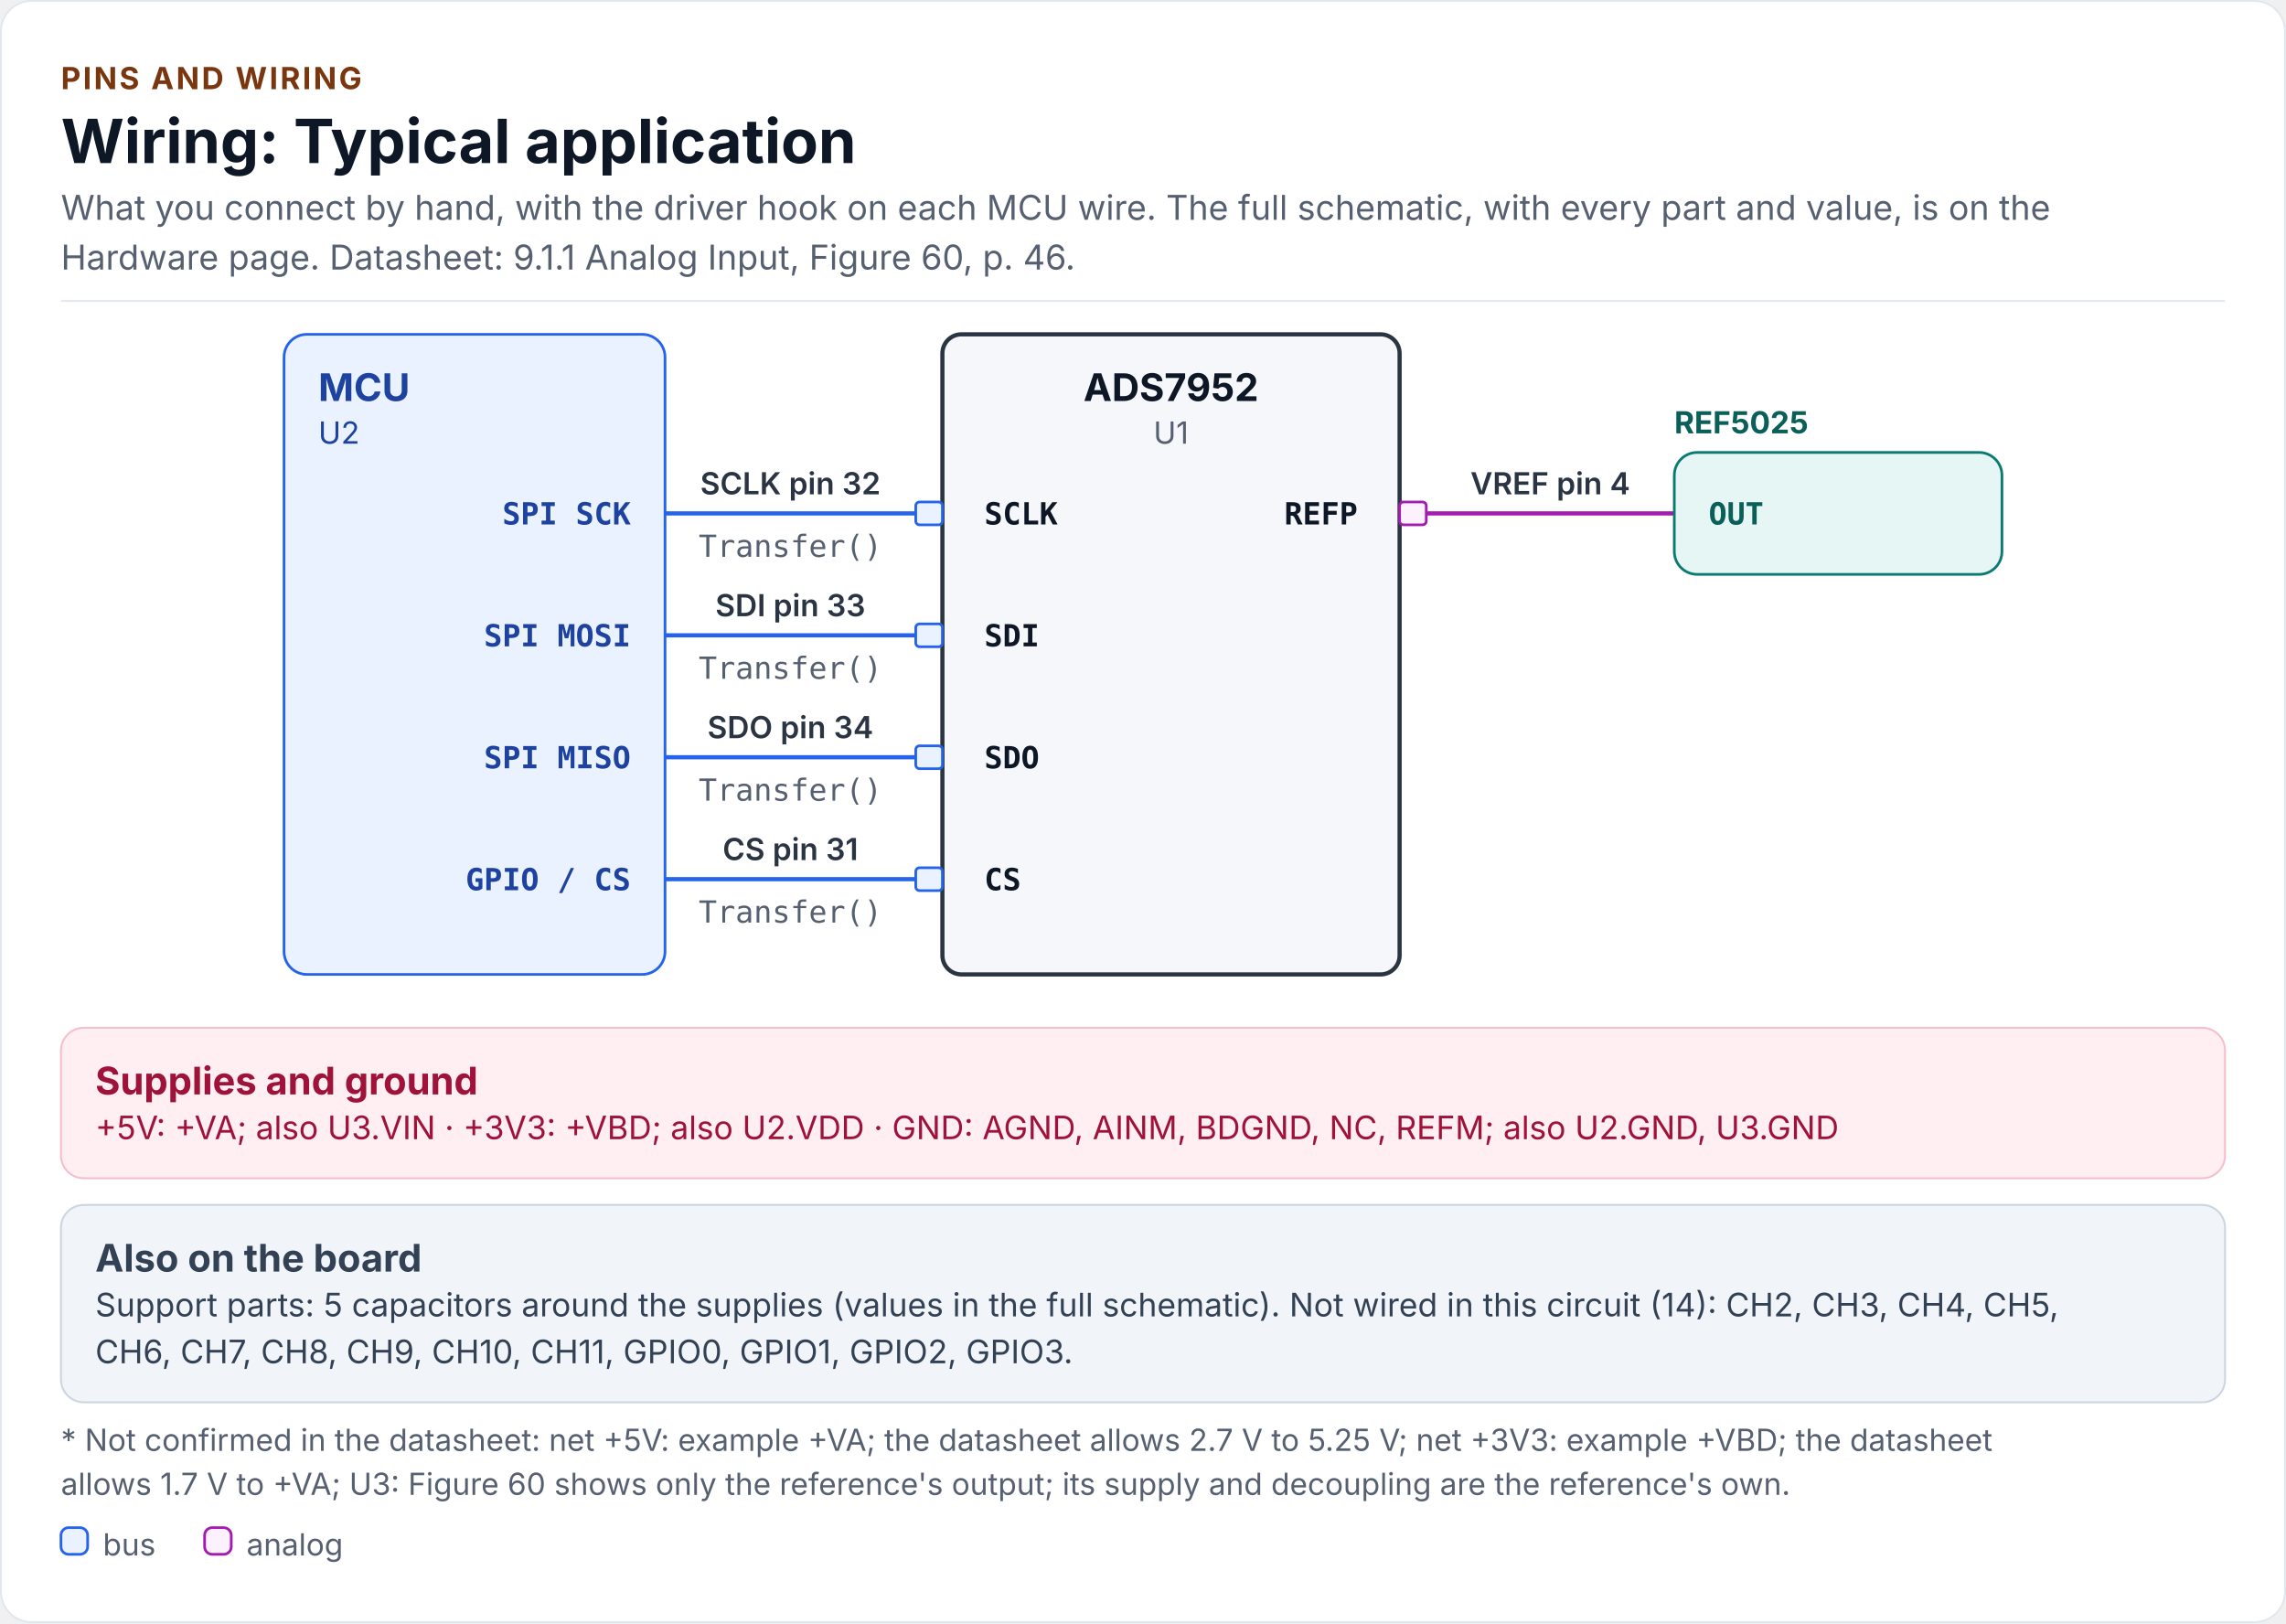
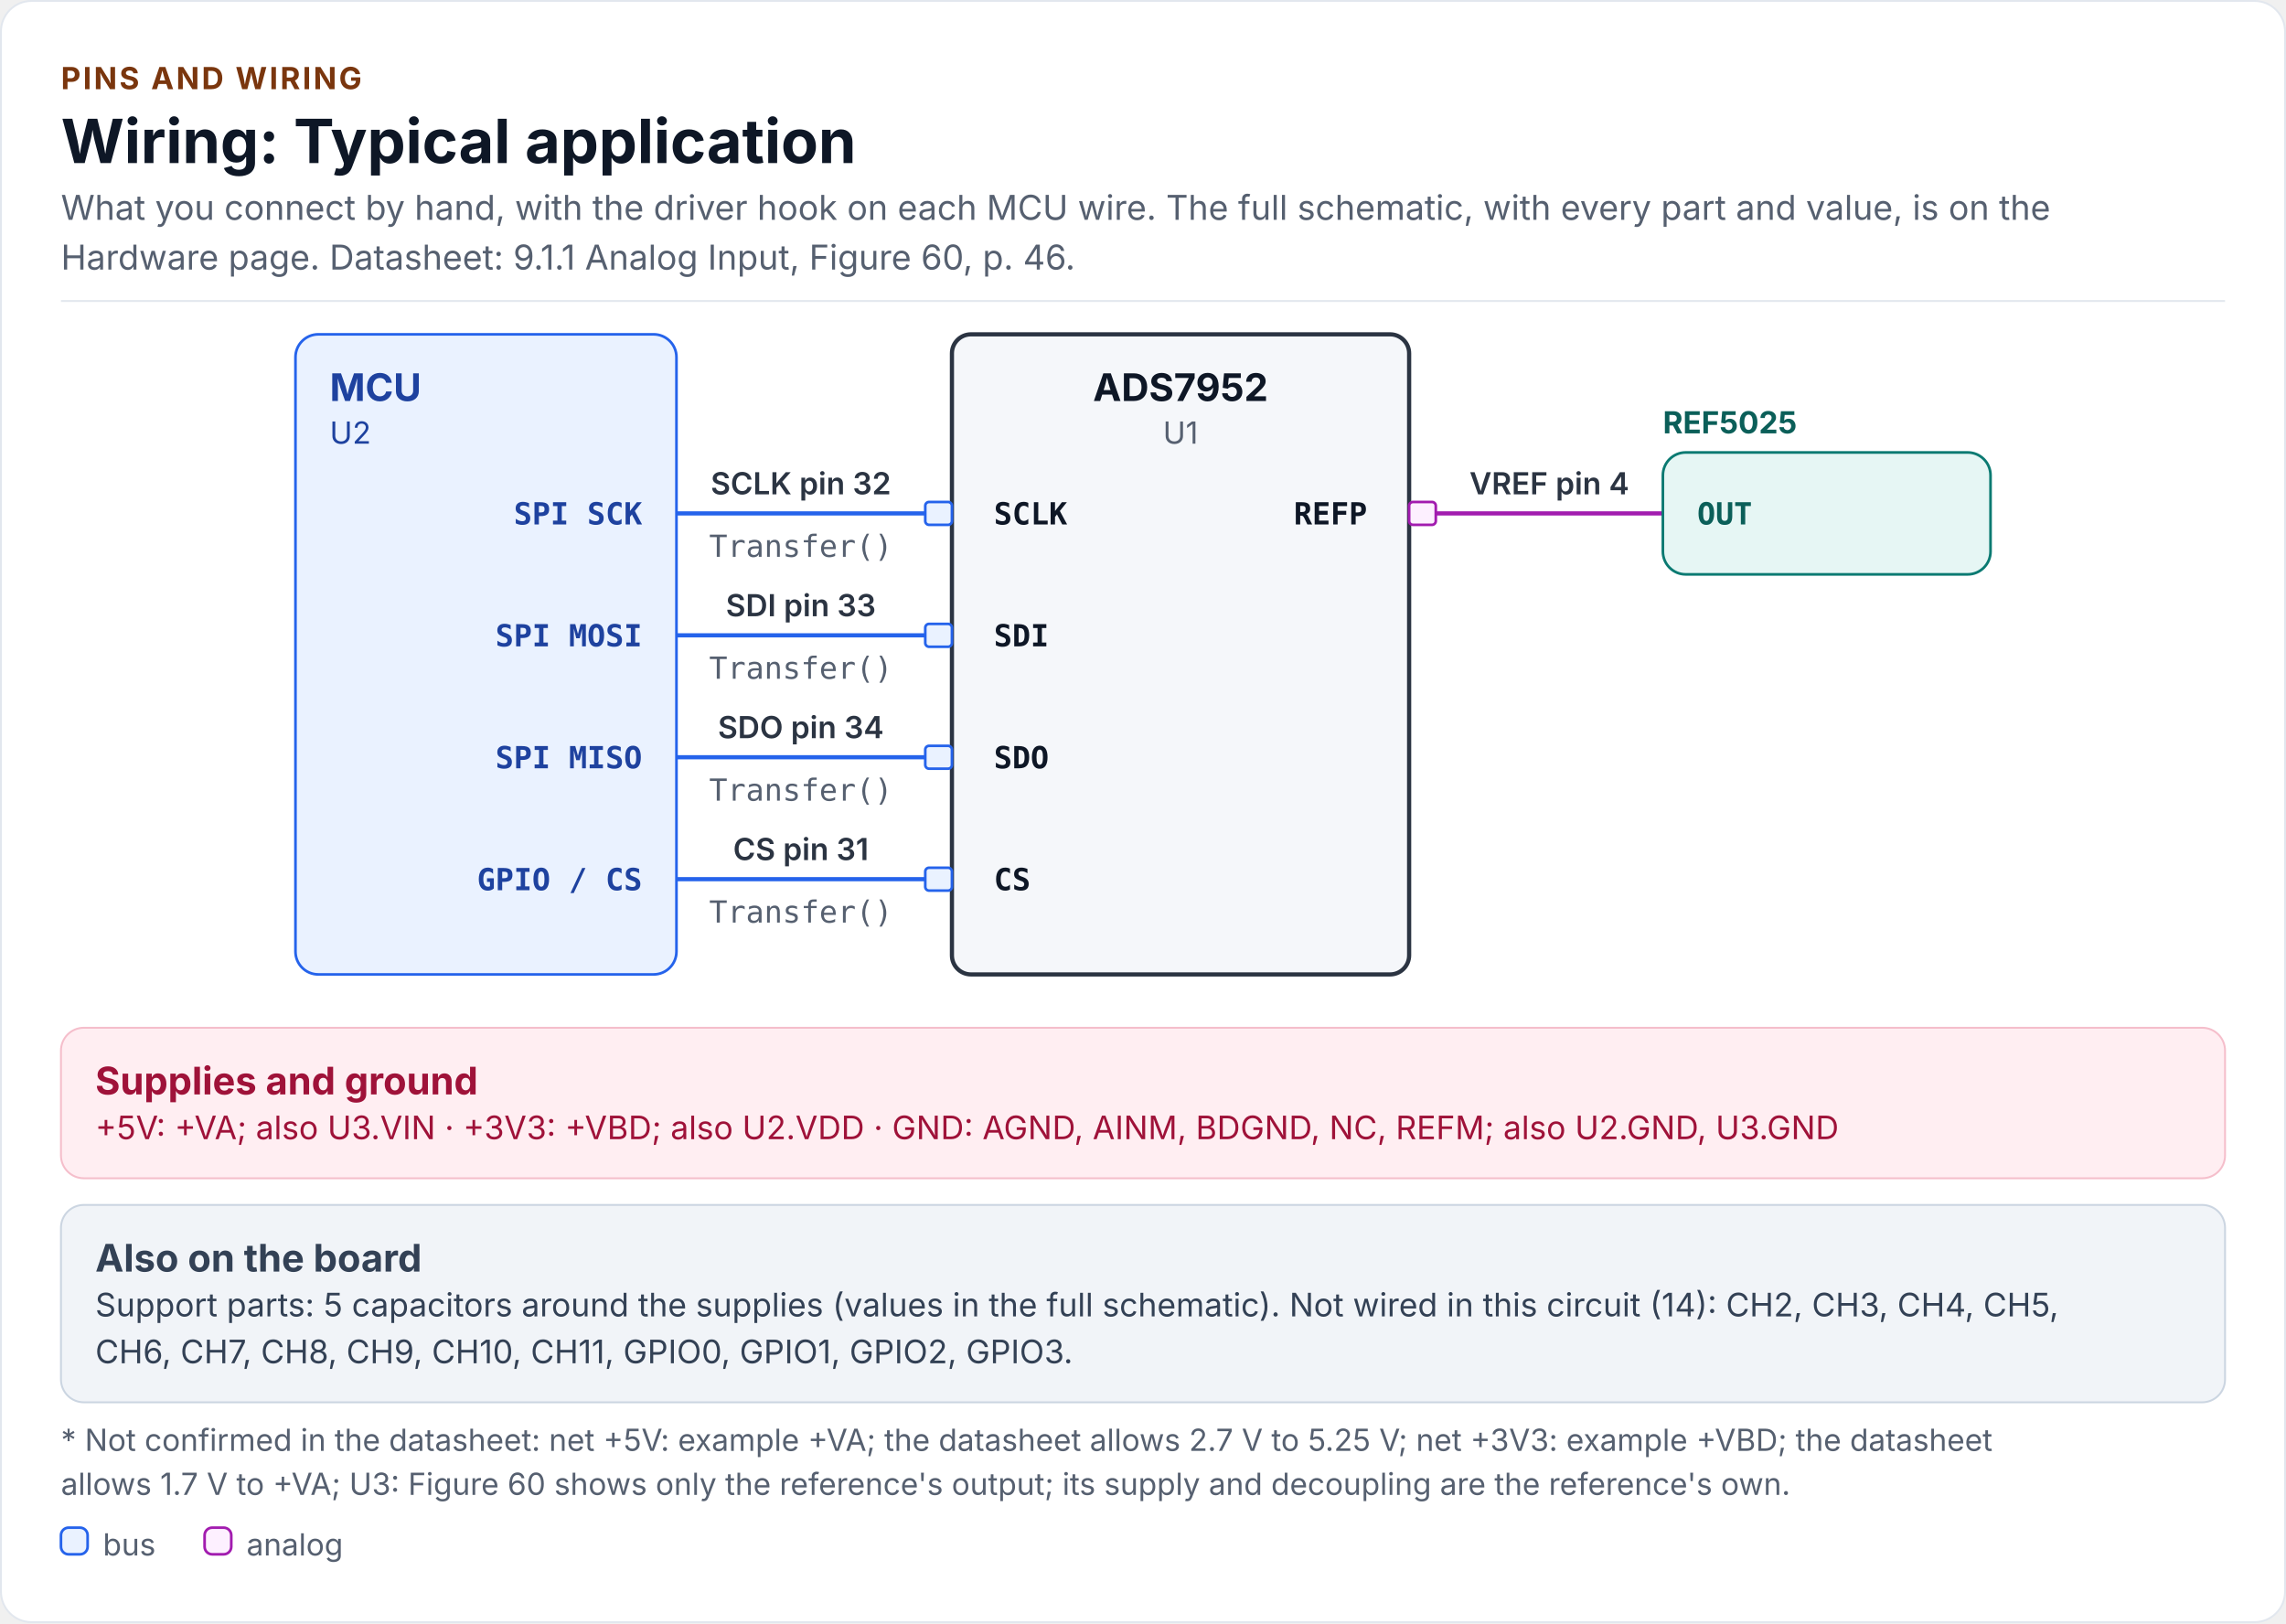
<svg xmlns="http://www.w3.org/2000/svg" width="1200" height="852" viewBox="0 0 1200 852" role="img" aria-labelledby="chip-wiring-typical-title chip-wiring-typical-desc" font-family="Inter, 'Segoe UI', Roboto, 'Helvetica Neue', Arial, sans-serif">
  <rect x="0.5" y="0.5" width="1199" height="851" rx="16" fill="#FFFFFF" stroke="#E2E7EE" />
  <text x="32" y="46.8" font-size="16" font-weight="700" letter-spacing="1.2" fill="#7A360E">PINS AND WIRING</text>
  <text x="32" y="85.6" font-size="32" font-weight="700" fill="#0E1726">Wiring: Typical application</text>
  <text x="32" y="115.4" font-size="18" fill="#566070">What you connect by hand, with the driver hook on each MCU wire. The full schematic, with every part and value, is on the</text>
  <text x="32" y="141.5" font-size="18" fill="#566070">Hardware page. Datasheet: 9.1.1 Analog Input, Figure 60, p. 46.</text>
  <rect x="32" y="157.5" width="1136" height="1" fill="#E2E7EE" />
-   <path d="M349.1 269.5 L480.7 269.5" fill="none" stroke="#2563EB" stroke-width="2.2" />
-   <path d="M349.1 333.5 L480.7 333.5" fill="none" stroke="#2563EB" stroke-width="2.2" />
-   <path d="M349.1 397.5 L480.7 397.5" fill="none" stroke="#2563EB" stroke-width="2.2" />
-   <path d="M349.1 461.5 L480.7 461.5" fill="none" stroke="#2563EB" stroke-width="2.2" />
-   <path d="M748.7 269.5 L878.9 269.5" fill="none" stroke="#A21CAF" stroke-width="2.2" />
-   <rect x="494.7" y="175.5" width="240" height="336" rx="10" fill="#F5F7FA" stroke="#2B3442" stroke-width="2.2" />
-   <rect x="149.1" y="175.5" width="200" height="336" rx="12" fill="#EAF2FF" stroke="#2563EB" stroke-width="1.4" />
-   <rect x="878.9" y="237.5" width="172" height="64" rx="12" fill="#E6F6F4" stroke="#0B7A72" stroke-width="1.4" />
+   <path d="M355.1 269.5 L485.7 269.5" fill="none" stroke="#2563EB" stroke-width="2.2" />
+   <path d="M355.1 333.5 L485.7 333.5" fill="none" stroke="#2563EB" stroke-width="2.2" />
+   <path d="M355.1 397.5 L485.7 397.5" fill="none" stroke="#2563EB" stroke-width="2.2" />
+   <path d="M355.1 461.5 L485.7 461.5" fill="none" stroke="#2563EB" stroke-width="2.2" />
+   <path d="M753.7 269.5 L872.9 269.5" fill="none" stroke="#A21CAF" stroke-width="2.2" />
+   <rect x="499.7" y="175.5" width="240" height="336" rx="10" fill="#F5F7FA" stroke="#2B3442" stroke-width="2.2" />
+   <rect x="155.1" y="175.5" width="200" height="336" rx="12" fill="#EAF2FF" stroke="#2563EB" stroke-width="1.4" />
+   <rect x="872.9" y="237.5" width="172" height="64" rx="12" fill="#E6F6F4" stroke="#0B7A72" stroke-width="1.4" />
  <rect x="32" y="539.5" width="1136" height="79" rx="12" fill="#FFEEF2" stroke="#F5BECB" stroke-width="1" />
  <rect x="32" y="632.5" width="1136" height="103.6" rx="12" fill="#F1F4F8" stroke="#CBD5E1" stroke-width="1" />
-   <text x="614.7" y="210.5" font-size="20" font-weight="700" text-anchor="middle" fill="#0E1726">ADS7952</text>
-   <text x="614.7" y="232.9" font-size="16" text-anchor="middle" fill="#566070">U1</text>
-   <text x="167.1" y="210.5" font-size="20" font-weight="700" fill="#1E429F">MCU</text>
-   <text x="167.1" y="232.9" font-size="16" fill="#1E429F">U2</text>
-   <text x="331.1" y="275.3" font-size="16" font-weight="600" font-family="'JetBrains Mono', 'SFMono-Regular', Menlo, Consolas, monospace" text-anchor="end" fill="#1E429F">SPI SCK</text>
-   <text x="516.7" y="275.3" font-size="16" font-weight="700" font-family="'JetBrains Mono', 'SFMono-Regular', Menlo, Consolas, monospace" fill="#0E1726">SCLK</text>
-   <rect x="480.7" y="263.5" width="14" height="12" rx="2" fill="#EAF2FF" stroke="#2563EB" stroke-width="1.4" />
-   <text x="414.9" y="259.5" font-size="16" font-weight="600" text-anchor="middle" fill="#2B3442">SCLK  pin 32</text>
-   <text x="414.9" y="292.3" font-size="16" font-family="'JetBrains Mono', 'SFMono-Regular', Menlo, Consolas, monospace" text-anchor="middle" fill="#566070">Transfer()</text>
-   <text x="331.1" y="339.3" font-size="16" font-weight="600" font-family="'JetBrains Mono', 'SFMono-Regular', Menlo, Consolas, monospace" text-anchor="end" fill="#1E429F">SPI MOSI</text>
-   <text x="516.7" y="339.3" font-size="16" font-weight="700" font-family="'JetBrains Mono', 'SFMono-Regular', Menlo, Consolas, monospace" fill="#0E1726">SDI</text>
-   <rect x="480.7" y="327.5" width="14" height="12" rx="2" fill="#EAF2FF" stroke="#2563EB" stroke-width="1.4" />
-   <text x="414.9" y="323.5" font-size="16" font-weight="600" text-anchor="middle" fill="#2B3442">SDI  pin 33</text>
-   <text x="414.9" y="356.3" font-size="16" font-family="'JetBrains Mono', 'SFMono-Regular', Menlo, Consolas, monospace" text-anchor="middle" fill="#566070">Transfer()</text>
-   <text x="331.1" y="403.3" font-size="16" font-weight="600" font-family="'JetBrains Mono', 'SFMono-Regular', Menlo, Consolas, monospace" text-anchor="end" fill="#1E429F">SPI MISO</text>
-   <text x="516.7" y="403.3" font-size="16" font-weight="700" font-family="'JetBrains Mono', 'SFMono-Regular', Menlo, Consolas, monospace" fill="#0E1726">SDO</text>
-   <rect x="480.7" y="391.5" width="14" height="12" rx="2" fill="#EAF2FF" stroke="#2563EB" stroke-width="1.4" />
-   <text x="414.9" y="387.5" font-size="16" font-weight="600" text-anchor="middle" fill="#2B3442">SDO  pin 34</text>
-   <text x="414.9" y="420.3" font-size="16" font-family="'JetBrains Mono', 'SFMono-Regular', Menlo, Consolas, monospace" text-anchor="middle" fill="#566070">Transfer()</text>
-   <text x="331.1" y="467.3" font-size="16" font-weight="600" font-family="'JetBrains Mono', 'SFMono-Regular', Menlo, Consolas, monospace" text-anchor="end" fill="#1E429F">GPIO / CS</text>
-   <text x="516.7" y="467.3" font-size="16" font-weight="700" font-family="'JetBrains Mono', 'SFMono-Regular', Menlo, Consolas, monospace" fill="#0E1726">CS</text>
-   <rect x="480.7" y="455.5" width="14" height="12" rx="2" fill="#EAF2FF" stroke="#2563EB" stroke-width="1.4" />
-   <text x="414.9" y="451.5" font-size="16" font-weight="600" text-anchor="middle" fill="#2B3442">CS  pin 31</text>
-   <text x="414.9" y="484.3" font-size="16" font-family="'JetBrains Mono', 'SFMono-Regular', Menlo, Consolas, monospace" text-anchor="middle" fill="#566070">Transfer()</text>
-   <text x="878.9" y="227.5" font-size="16" font-weight="700" fill="#0B5F59">REF5025</text>
-   <text x="712.7" y="275.3" font-size="16" font-weight="700" font-family="'JetBrains Mono', 'SFMono-Regular', Menlo, Consolas, monospace" text-anchor="end" fill="#0E1726">REFP</text>
-   <rect x="734.7" y="263.5" width="14" height="12" rx="2" fill="#FDF0FF" stroke="#A21CAF" stroke-width="1.4" />
-   <text x="896.9" y="275.3" font-size="16" font-weight="600" font-family="'JetBrains Mono', 'SFMono-Regular', Menlo, Consolas, monospace" fill="#0B5F59">OUT</text>
-   <text x="813.8" y="259.5" font-size="16" font-weight="600" text-anchor="middle" fill="#2B3442">VREF  pin 4</text>
+   <text x="619.7" y="210.5" font-size="20" font-weight="700" text-anchor="middle" fill="#0E1726">ADS7952</text>
+   <text x="619.7" y="232.9" font-size="16" text-anchor="middle" fill="#566070">U1</text>
+   <text x="173.1" y="210.5" font-size="20" font-weight="700" fill="#1E429F">MCU</text>
+   <text x="173.1" y="232.9" font-size="16" fill="#1E429F">U2</text>
+   <text x="337.1" y="275.3" font-size="16" font-weight="600" font-family="'JetBrains Mono', 'SFMono-Regular', Menlo, Consolas, monospace" text-anchor="end" fill="#1E429F">SPI SCK</text>
+   <text x="521.7" y="275.3" font-size="16" font-weight="700" font-family="'JetBrains Mono', 'SFMono-Regular', Menlo, Consolas, monospace" fill="#0E1726">SCLK</text>
+   <rect x="485.7" y="263.5" width="14" height="12" rx="2" fill="#EAF2FF" stroke="#2563EB" stroke-width="1.4" />
+   <text x="420.4" y="259.5" font-size="16" font-weight="600" text-anchor="middle" fill="#2B3442">SCLK  pin 32</text>
+   <text x="420.4" y="292.3" font-size="16" font-family="'JetBrains Mono', 'SFMono-Regular', Menlo, Consolas, monospace" text-anchor="middle" fill="#566070">Transfer()</text>
+   <text x="337.1" y="339.3" font-size="16" font-weight="600" font-family="'JetBrains Mono', 'SFMono-Regular', Menlo, Consolas, monospace" text-anchor="end" fill="#1E429F">SPI MOSI</text>
+   <text x="521.7" y="339.3" font-size="16" font-weight="700" font-family="'JetBrains Mono', 'SFMono-Regular', Menlo, Consolas, monospace" fill="#0E1726">SDI</text>
+   <rect x="485.7" y="327.5" width="14" height="12" rx="2" fill="#EAF2FF" stroke="#2563EB" stroke-width="1.4" />
+   <text x="420.4" y="323.5" font-size="16" font-weight="600" text-anchor="middle" fill="#2B3442">SDI  pin 33</text>
+   <text x="420.4" y="356.3" font-size="16" font-family="'JetBrains Mono', 'SFMono-Regular', Menlo, Consolas, monospace" text-anchor="middle" fill="#566070">Transfer()</text>
+   <text x="337.1" y="403.3" font-size="16" font-weight="600" font-family="'JetBrains Mono', 'SFMono-Regular', Menlo, Consolas, monospace" text-anchor="end" fill="#1E429F">SPI MISO</text>
+   <text x="521.7" y="403.3" font-size="16" font-weight="700" font-family="'JetBrains Mono', 'SFMono-Regular', Menlo, Consolas, monospace" fill="#0E1726">SDO</text>
+   <rect x="485.7" y="391.5" width="14" height="12" rx="2" fill="#EAF2FF" stroke="#2563EB" stroke-width="1.4" />
+   <text x="420.4" y="387.5" font-size="16" font-weight="600" text-anchor="middle" fill="#2B3442">SDO  pin 34</text>
+   <text x="420.4" y="420.3" font-size="16" font-family="'JetBrains Mono', 'SFMono-Regular', Menlo, Consolas, monospace" text-anchor="middle" fill="#566070">Transfer()</text>
+   <text x="337.1" y="467.3" font-size="16" font-weight="600" font-family="'JetBrains Mono', 'SFMono-Regular', Menlo, Consolas, monospace" text-anchor="end" fill="#1E429F">GPIO / CS</text>
+   <text x="521.7" y="467.3" font-size="16" font-weight="700" font-family="'JetBrains Mono', 'SFMono-Regular', Menlo, Consolas, monospace" fill="#0E1726">CS</text>
+   <rect x="485.7" y="455.5" width="14" height="12" rx="2" fill="#EAF2FF" stroke="#2563EB" stroke-width="1.4" />
+   <text x="420.4" y="451.5" font-size="16" font-weight="600" text-anchor="middle" fill="#2B3442">CS  pin 31</text>
+   <text x="420.4" y="484.3" font-size="16" font-family="'JetBrains Mono', 'SFMono-Regular', Menlo, Consolas, monospace" text-anchor="middle" fill="#566070">Transfer()</text>
+   <text x="872.9" y="227.5" font-size="16" font-weight="700" fill="#0B5F59">REF5025</text>
+   <text x="717.7" y="275.3" font-size="16" font-weight="700" font-family="'JetBrains Mono', 'SFMono-Regular', Menlo, Consolas, monospace" text-anchor="end" fill="#0E1726">REFP</text>
+   <rect x="739.7" y="263.5" width="14" height="12" rx="2" fill="#FDF0FF" stroke="#A21CAF" stroke-width="1.4" />
+   <text x="890.9" y="275.3" font-size="16" font-weight="600" font-family="'JetBrains Mono', 'SFMono-Regular', Menlo, Consolas, monospace" fill="#0B5F59">OUT</text>
+   <text x="813.3" y="259.5" font-size="16" font-weight="600" text-anchor="middle" fill="#2B3442">VREF  pin 4</text>
  <text x="50" y="574.5" font-size="20" font-weight="700" fill="#9F1239">Supplies and ground</text>
  <text x="50" y="598" font-size="17" fill="#9F1239">+5V: +VA; also U3.VIN · +3V3: +VBD; also U2.VDD · GND: AGND, AINM, BDGND, NC, REFM; also U2.GND, U3.GND</text>
  <text x="50" y="667.5" font-size="20" font-weight="700" fill="#334155">Also on the board</text>
  <text x="50" y="691" font-size="17" fill="#334155">Support parts: 5 capacitors around the supplies (values in the full schematic). Not wired in this circuit (14): CH2, CH3, CH4, CH5,</text>
  <text x="50" y="715.6" font-size="17" fill="#334155">CH6, CH7, CH8, CH9, CH10, CH11, GPIO0, GPIO1, GPIO2, GPIO3.</text>
  <text x="32" y="761.6" font-size="16" fill="#566070">* Not confirmed in the datasheet: net +5V: example +VA; the datasheet allows 2.7 V to 5.25 V; net +3V3: example +VBD; the datasheet</text>
  <text x="32" y="784.7" font-size="16" fill="#566070">allows 1.7 V to +VA; U3: Figure 60 shows only the reference's output; its supply and decoupling are the reference's own.</text>
  <rect x="32" y="801.9" width="14" height="14" rx="4" fill="#EAF2FF" stroke="#2563EB" stroke-width="1.4" />
  <text x="54" y="816.5" font-size="16" fill="#566070">bus</text>
  <rect x="107.4" y="801.9" width="14" height="14" rx="4" fill="#FDF0FF" stroke="#A21CAF" stroke-width="1.4" />
  <text x="129.4" y="816.5" font-size="16" fill="#566070">analog</text>
</svg>
